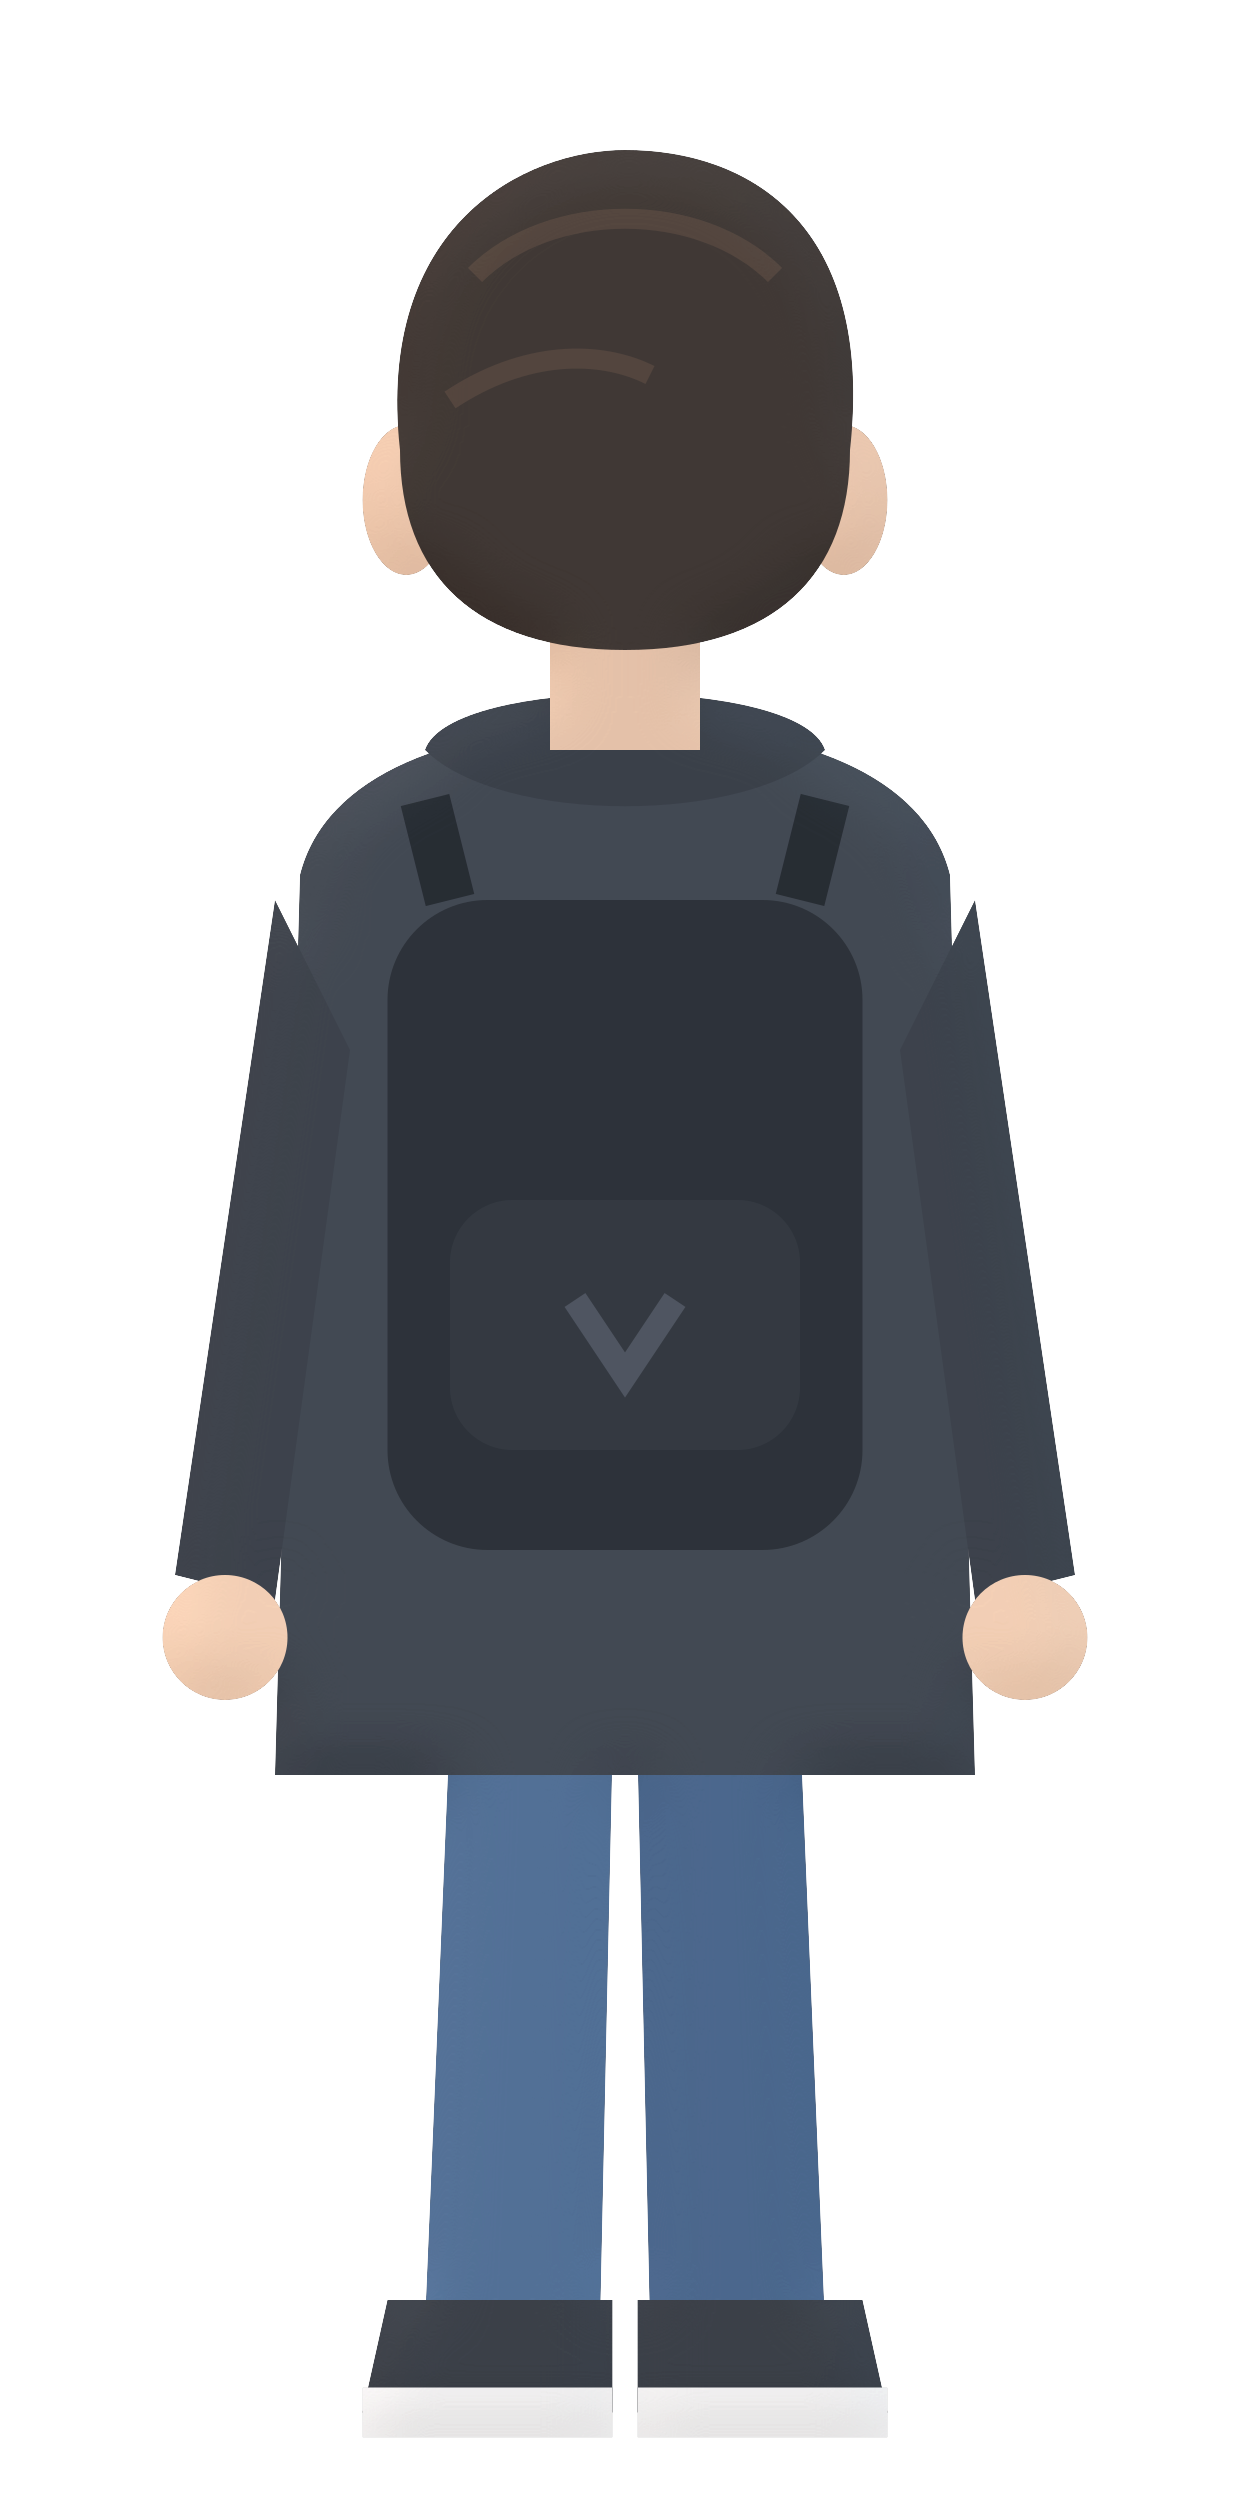
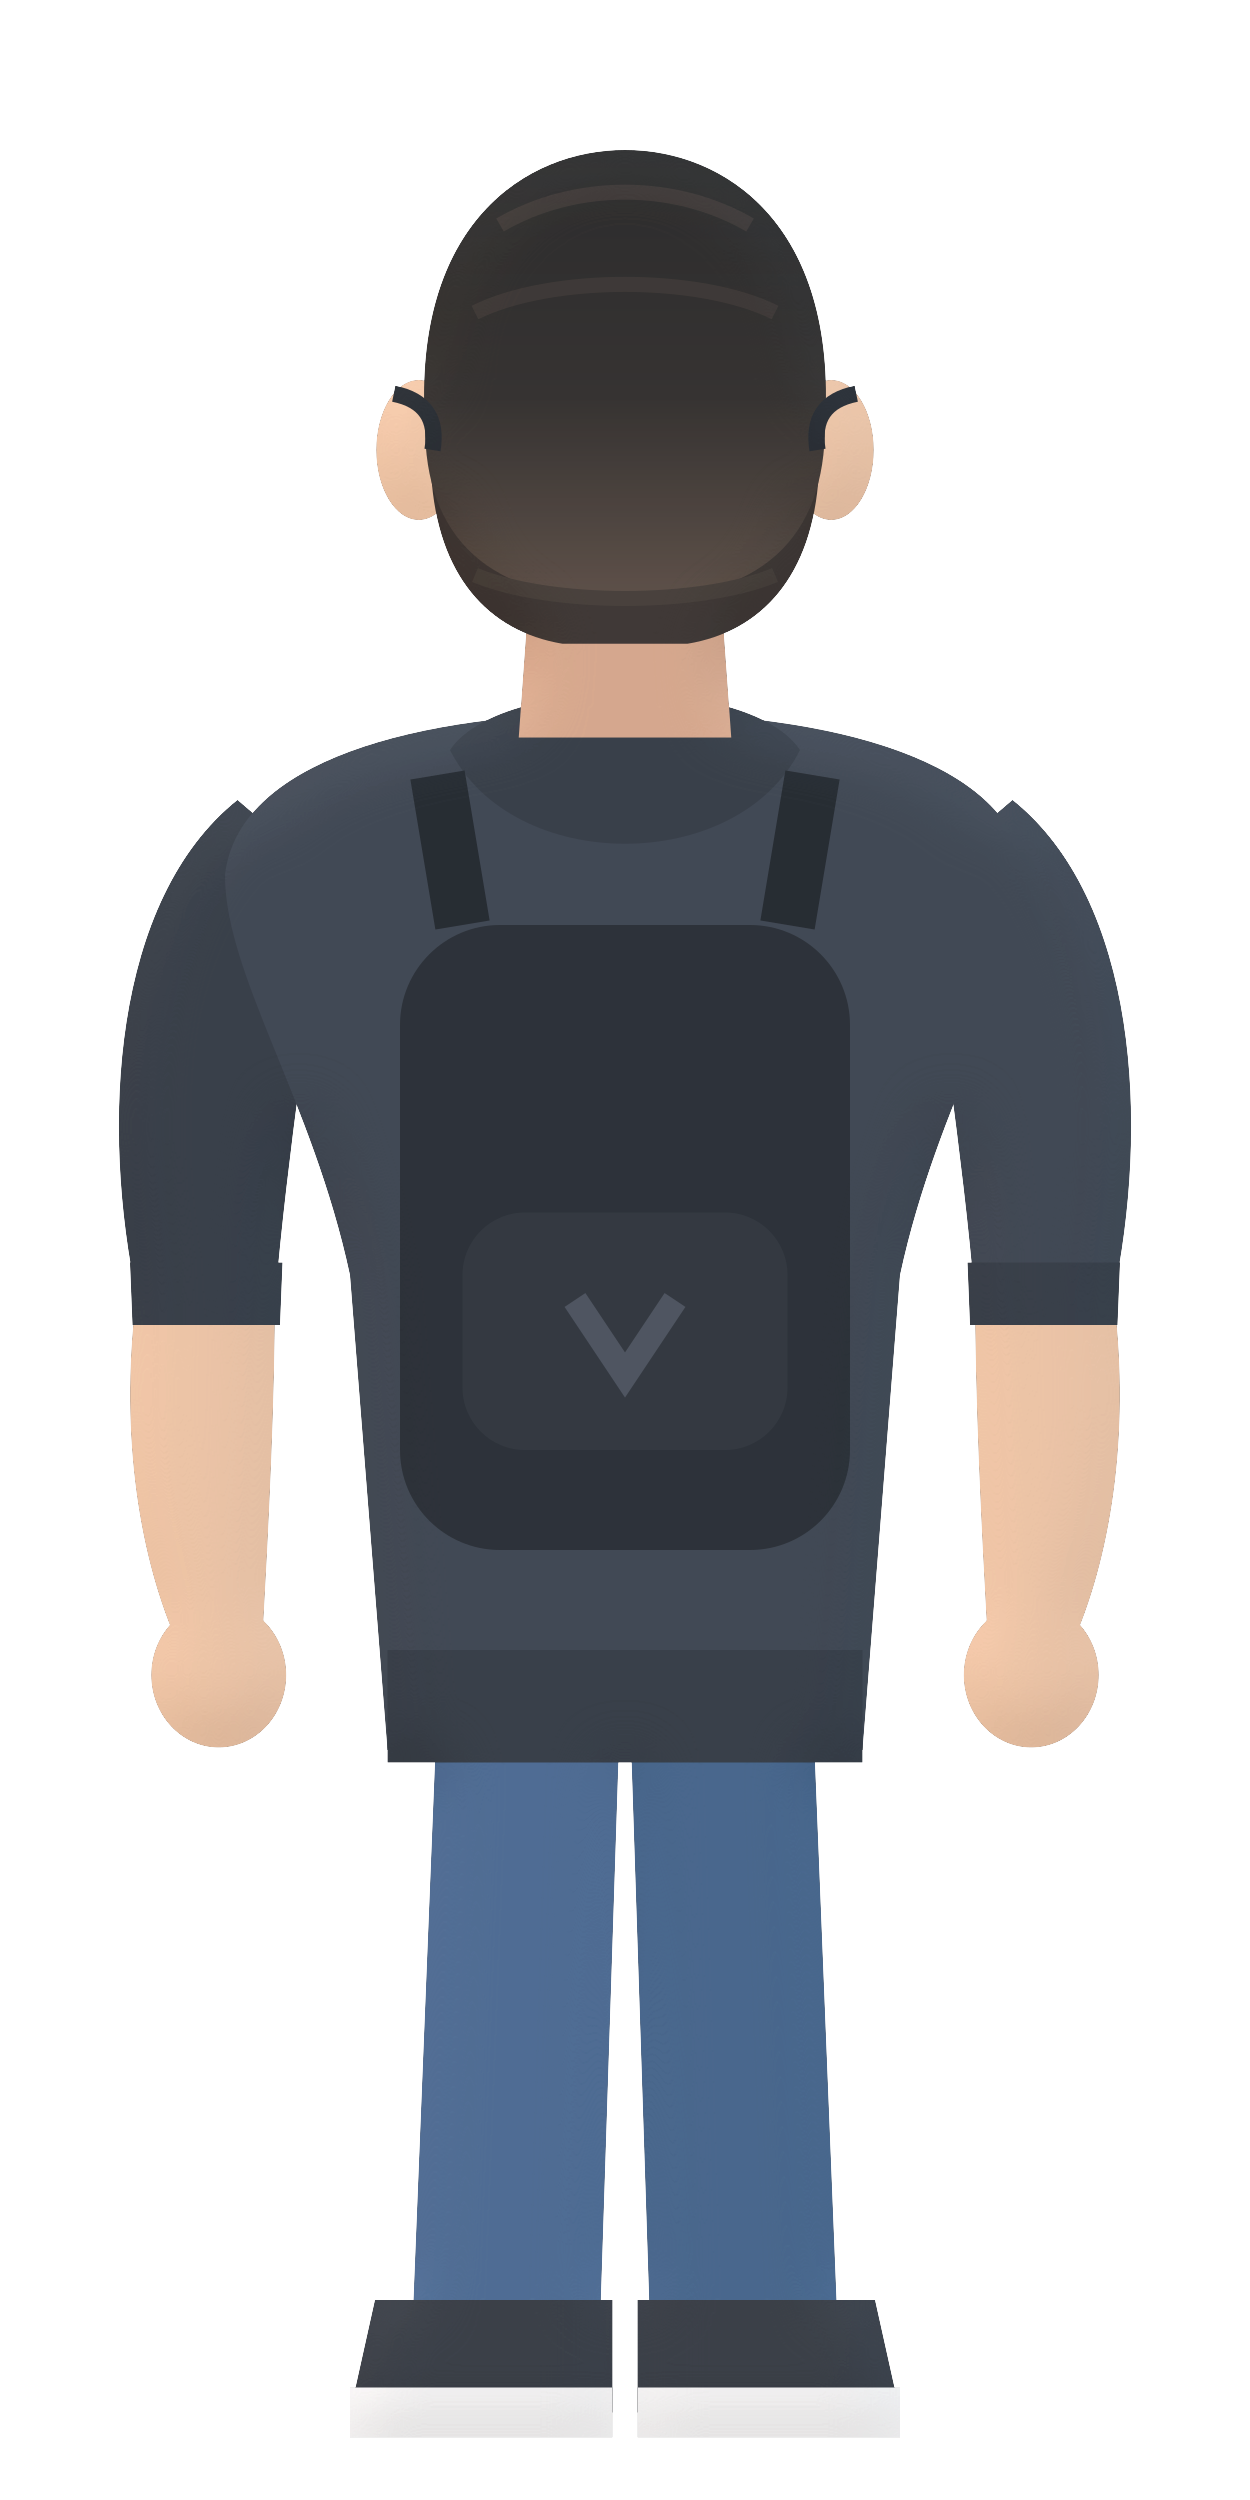
<svg xmlns="http://www.w3.org/2000/svg" viewBox="0 0 100 200">
  <defs>
    <linearGradient id="shr1" x1="0" y1="0" x2="1" y2="0">
      <stop offset="0" stop-color="#0b0d22" />
      <stop offset=".85" stop-color="#151a3a" />
      <stop offset="1" stop-color="#6fd3ff" />
+     </linearGradient>
+     <linearGradient id="hdr1" x1="0" y1="0" x2="0" y2="1">
+       <stop offset="0" stop-color="#15100d" />
+       <stop offset=".55" stop-color="#1f1712" />
+       <stop offset="1" stop-color="#4a382d" />
    </linearGradient>
    <filter id="v3d-r1" x="-25%" y="-25%" width="150%" height="150%" color-interpolation-filters="sRGB">
      <feGaussianBlur in="SourceAlpha" stdDeviation="2.4" result="h" />
      <feDiffuseLighting in="h" surfaceScale="3" diffuseConstant="1" lighting-color="#fff3e2" result="d">
        <feDistantLight azimuth="225" elevation="52" />
      </feDiffuseLighting>
      <feComposite in="SourceGraphic" in2="d" operator="arithmetic" k1="0.68" k2="0.4" k3="0" k4="0" result="lit" />
      <feSpecularLighting in="h" surfaceScale="3" specularConstant="0.12" specularExponent="30" lighting-color="#ffffff" result="s">
        <feDistantLight azimuth="225" elevation="60" />
      </feSpecularLighting>
      <feComposite in="s" in2="SourceAlpha" operator="in" result="s2" />
      <feSpecularLighting in="h" surfaceScale="3" specularConstant="0.32" specularExponent="6" lighting-color="#9fd7ff" result="r">
        <feDistantLight azimuth="330" elevation="18" />
      </feSpecularLighting>
      <feComposite in="r" in2="SourceAlpha" operator="in" result="r2" />
      <feComposite in="lit" in2="s2" operator="arithmetic" k1="0" k2="1" k3="1" k4="0" result="ls" />
      <feComposite in="ls" in2="r2" operator="arithmetic" k1="0" k2="1" k3="1" k4="0" result="all" />
      <feComposite in="all" in2="SourceAlpha" operator="in" />
    </filter>
    <filter id="fur-r1" x="-25%" y="-25%" width="150%" height="150%" color-interpolation-filters="sRGB">
      <feGaussianBlur in="SourceAlpha" stdDeviation="3.4" result="h" />
      <feDiffuseLighting in="h" surfaceScale="2.4" diffuseConstant="1" lighting-color="#fff3e2" result="d">
        <feDistantLight azimuth="225" elevation="52" />
      </feDiffuseLighting>
      <feComposite in="SourceGraphic" in2="d" operator="arithmetic" k1="0.68" k2="0.4" k3="0" k4="0" result="lit" />
      <feSpecularLighting in="h" surfaceScale="2.4" specularConstant="0.12" specularExponent="16" lighting-color="#ffffff" result="s">
        <feDistantLight azimuth="225" elevation="60" />
      </feSpecularLighting>
      <feComposite in="s" in2="SourceAlpha" operator="in" result="s2" />
      <feSpecularLighting in="h" surfaceScale="2.4" specularConstant="0.5" specularExponent="6" lighting-color="#9fd7ff" result="r">
        <feDistantLight azimuth="330" elevation="18" />
      </feSpecularLighting>
      <feComposite in="r" in2="SourceAlpha" operator="in" result="r2" />
      <feComposite in="lit" in2="s2" operator="arithmetic" k1="0" k2="1" k3="1" k4="0" result="ls" />
      <feComposite in="ls" in2="r2" operator="arithmetic" k1="0" k2="1" k3="1" k4="0" result="all" />
      <feComposite in="all" in2="SourceAlpha" operator="in" />
    </filter>
    <filter id="gloss-r1" x="-25%" y="-25%" width="150%" height="150%" color-interpolation-filters="sRGB">
      <feGaussianBlur in="SourceAlpha" stdDeviation="1.2" result="h" />
      <feDiffuseLighting in="h" surfaceScale="2.2" diffuseConstant="1" lighting-color="#fff3e2" result="d">
        <feDistantLight azimuth="225" elevation="52" />
      </feDiffuseLighting>
      <feComposite in="SourceGraphic" in2="d" operator="arithmetic" k1="0.68" k2="0.4" k3="0" k4="0" result="lit" />
      <feSpecularLighting in="h" surfaceScale="2.2" specularConstant="0.45" specularExponent="34" lighting-color="#ffffff" result="s">
        <feDistantLight azimuth="225" elevation="60" />
      </feSpecularLighting>
      <feComposite in="s" in2="SourceAlpha" operator="in" result="s2" />
      <feSpecularLighting in="h" surfaceScale="2.2" specularConstant="0.25" specularExponent="6" lighting-color="#9fd7ff" result="r">
        <feDistantLight azimuth="330" elevation="18" />
      </feSpecularLighting>
      <feComposite in="r" in2="SourceAlpha" operator="in" result="r2" />
      <feComposite in="lit" in2="s2" operator="arithmetic" k1="0" k2="1" k3="1" k4="0" result="ls" />
      <feComposite in="ls" in2="r2" operator="arithmetic" k1="0" k2="1" k3="1" k4="0" result="all" />
      <feComposite in="all" in2="SourceAlpha" operator="in" />
    </filter>
  </defs>
  <g opacity="1" filter="url(#v3d-r1)">
-     <path d="M36 138 L34 186 L48 186 L49 140Z" fill="#3d5a85" />
-     <path d="M51 140 L52 186 L66 186 L64 138Z" fill="#35507a" />
-     <path d="M31 184 H49 V193 H29Z" fill="#24252c" />
-     <path d="M29 191 H49 V195 H29Z" fill="#e9e9ef" />
-     <path d="M51 184 H69 L71 193 H51Z" fill="#24252c" />
-     <path d="M51 191 H71 V195 H51Z" fill="#e9e9ef" />
-     <path d="M24 70 C26 62 36 58 50 58 C64 58 74 62 76 70 L78 142 L22 142Z" fill="#2c2f38" />
-     <path d="M22 72 L14 126 L22 128 L28 84Z" fill="#262830" />
-     <path d="M78 72 L86 126 L78 128 L72 84Z" fill="#262830" />
-     <circle cx="18" cy="131" r="5" fill="#e8c2a8" />
-     <circle cx="82" cy="131" r="5" fill="#e8c2a8" />
-     <path d="M34 60 C40 66 60 66 66 60 C64 54 36 54 34 60Z" fill="#23252d" />
-     <rect x="31" y="72" width="38" height="52" rx="8" fill="#15161b" />
-     <rect x="36" y="96" width="28" height="20" rx="5" fill="#1d1e24" />
-     <path d="M36 72 L34 64 M64 72 L66 64" stroke="#0f1014" stroke-width="4" />
+     <path d="M35 136 L33 186 L48 186 L49.5 140Z" fill="#3a5682" />
+     <path d="M50.5 140 L52 186 L67 186 L65 136Z" fill="#33507a" />
+     <path d="M30 184 H49 V193 H28Z" fill="#24252c" />
+     <path d="M28 191 H49 V195 H28Z" fill="#e9e9ef" />
+     <path d="M51 184 H70 L72 193 H51Z" fill="#24252c" />
+     <path d="M51 191 H72 V195 H51Z" fill="#e9e9ef" />
+     <path d="M19 64 C9 72 8 90 11 104 L22 104 C23 92 25 80 26 70Z" fill="#22252e" />
+     <path d="M11 103 C9.5 114 11 124 14 131 L21 131 C21.5 122 22 112 22 103Z" fill="#e0b597" />
+     <path d="M10.4 101 L22.6 101 L22.4 106 L10.6 106Z" fill="#22252e" />
+     <ellipse cx="17.5" cy="134" rx="5.4" ry="5.8" fill="#e0b597" />
+     <path d="M81 64 C91 72 92 90 89 104 L78 104 C77 92 75 80 74 70Z" fill="#2b2f3a" />
+     <path d="M89 103 C90.5 114 89 124 86 131 L79 131 C78.5 122 78 112 78 103Z" fill="#e0b597" />
+     <path d="M89.6 101 L77.4 101 L77.6 106 L89.4 106Z" fill="#22252e" />
+     <ellipse cx="82.5" cy="134" rx="5.4" ry="5.8" fill="#e0b597" />
+     <path d="M31 140 L28 102 C25 88 18 78 18 70 C19 61 33 57 50 57 C67 57 81 61 82 70 C82 78 75 88 72 102 L69 140Z" fill="#2b2f3a" />
+     <path d="M31 132 H69 L69 141 H31Z" fill="#22252e" />
+     <path d="M36 60 C41 70 59 70 64 60 C60 54 40 54 36 60Z" fill="#22252e" />
+     <rect x="32" y="74" width="36" height="50" rx="8" fill="#15161b" />
+     <rect x="37" y="97" width="26" height="19" rx="5" fill="#1d1e24" />
+     <path d="M37 74 L35 62 M63 74 L65 62" stroke="#0f1014" stroke-width="4.4" />
    <path d="M46 104 L50 110 L54 104" stroke="#3a3d48" stroke-width="2" fill="none" />
-     <rect x="44" y="48" width="12" height="12" fill="#d9b39a" />
-     <ellipse cx="32.5" cy="40" rx="3.5" ry="6" fill="#e0b89e" />
-     <ellipse cx="67.5" cy="40" rx="3.5" ry="6" fill="#e0b89e" />
-     <path d="M32 36 C30 18 42 12 50 12 C60 12 70 18 68 36 C68 46 62 52 50 52 C38 52 32 46 32 36Z" fill="#2a1d16" />
-     <path d="M38 22 C44 16 56 16 62 22 M36 32 C42 28 48 28 52 30" stroke="#3e2b20" stroke-width="1.6" fill="none" />
+     <path d="M42.5 45 H57.5 L58.5 59 H41.5Z" fill="#c9977b" />
+     <ellipse cx="33.5" cy="36" rx="3.4" ry="5.6" fill="#e0b597" />
+     <ellipse cx="66.5" cy="36" rx="3.4" ry="5.6" fill="#e0b597" />
+     <path d="M34.5 38 C35 46 39 50.5 45 51.5 L55 51.5 C61 50.5 65 46 65.5 38 C63 47 37 47 34.5 38Z" fill="#2a1e18" />
+     <path d="M34 34 C33 18 42 12 50 12 C58 12 67 18 66 34 C66 43 61 48 50 48 C39 48 34 43 34 34Z" fill="url(#hdr1)" />
+     <path d="M38 46 C44 48.5 56 48.5 62 46" stroke="#33271f" stroke-width="1.2" fill="none" />
+     <path d="M31.5 31.5 C34 32 35 33.5 34.6 36 M68.5 31.5 C66 32 65 33.5 65.4 36" stroke="#121216" stroke-width="1.3" fill="none" />
+     <path d="M40 18 C46 14.5 54 14.5 60 18 M38 25 C44 22 56 22 62 25" stroke="#2c211b" stroke-width="1.2" fill="none" opacity=".8" />
  </g>
</svg>
